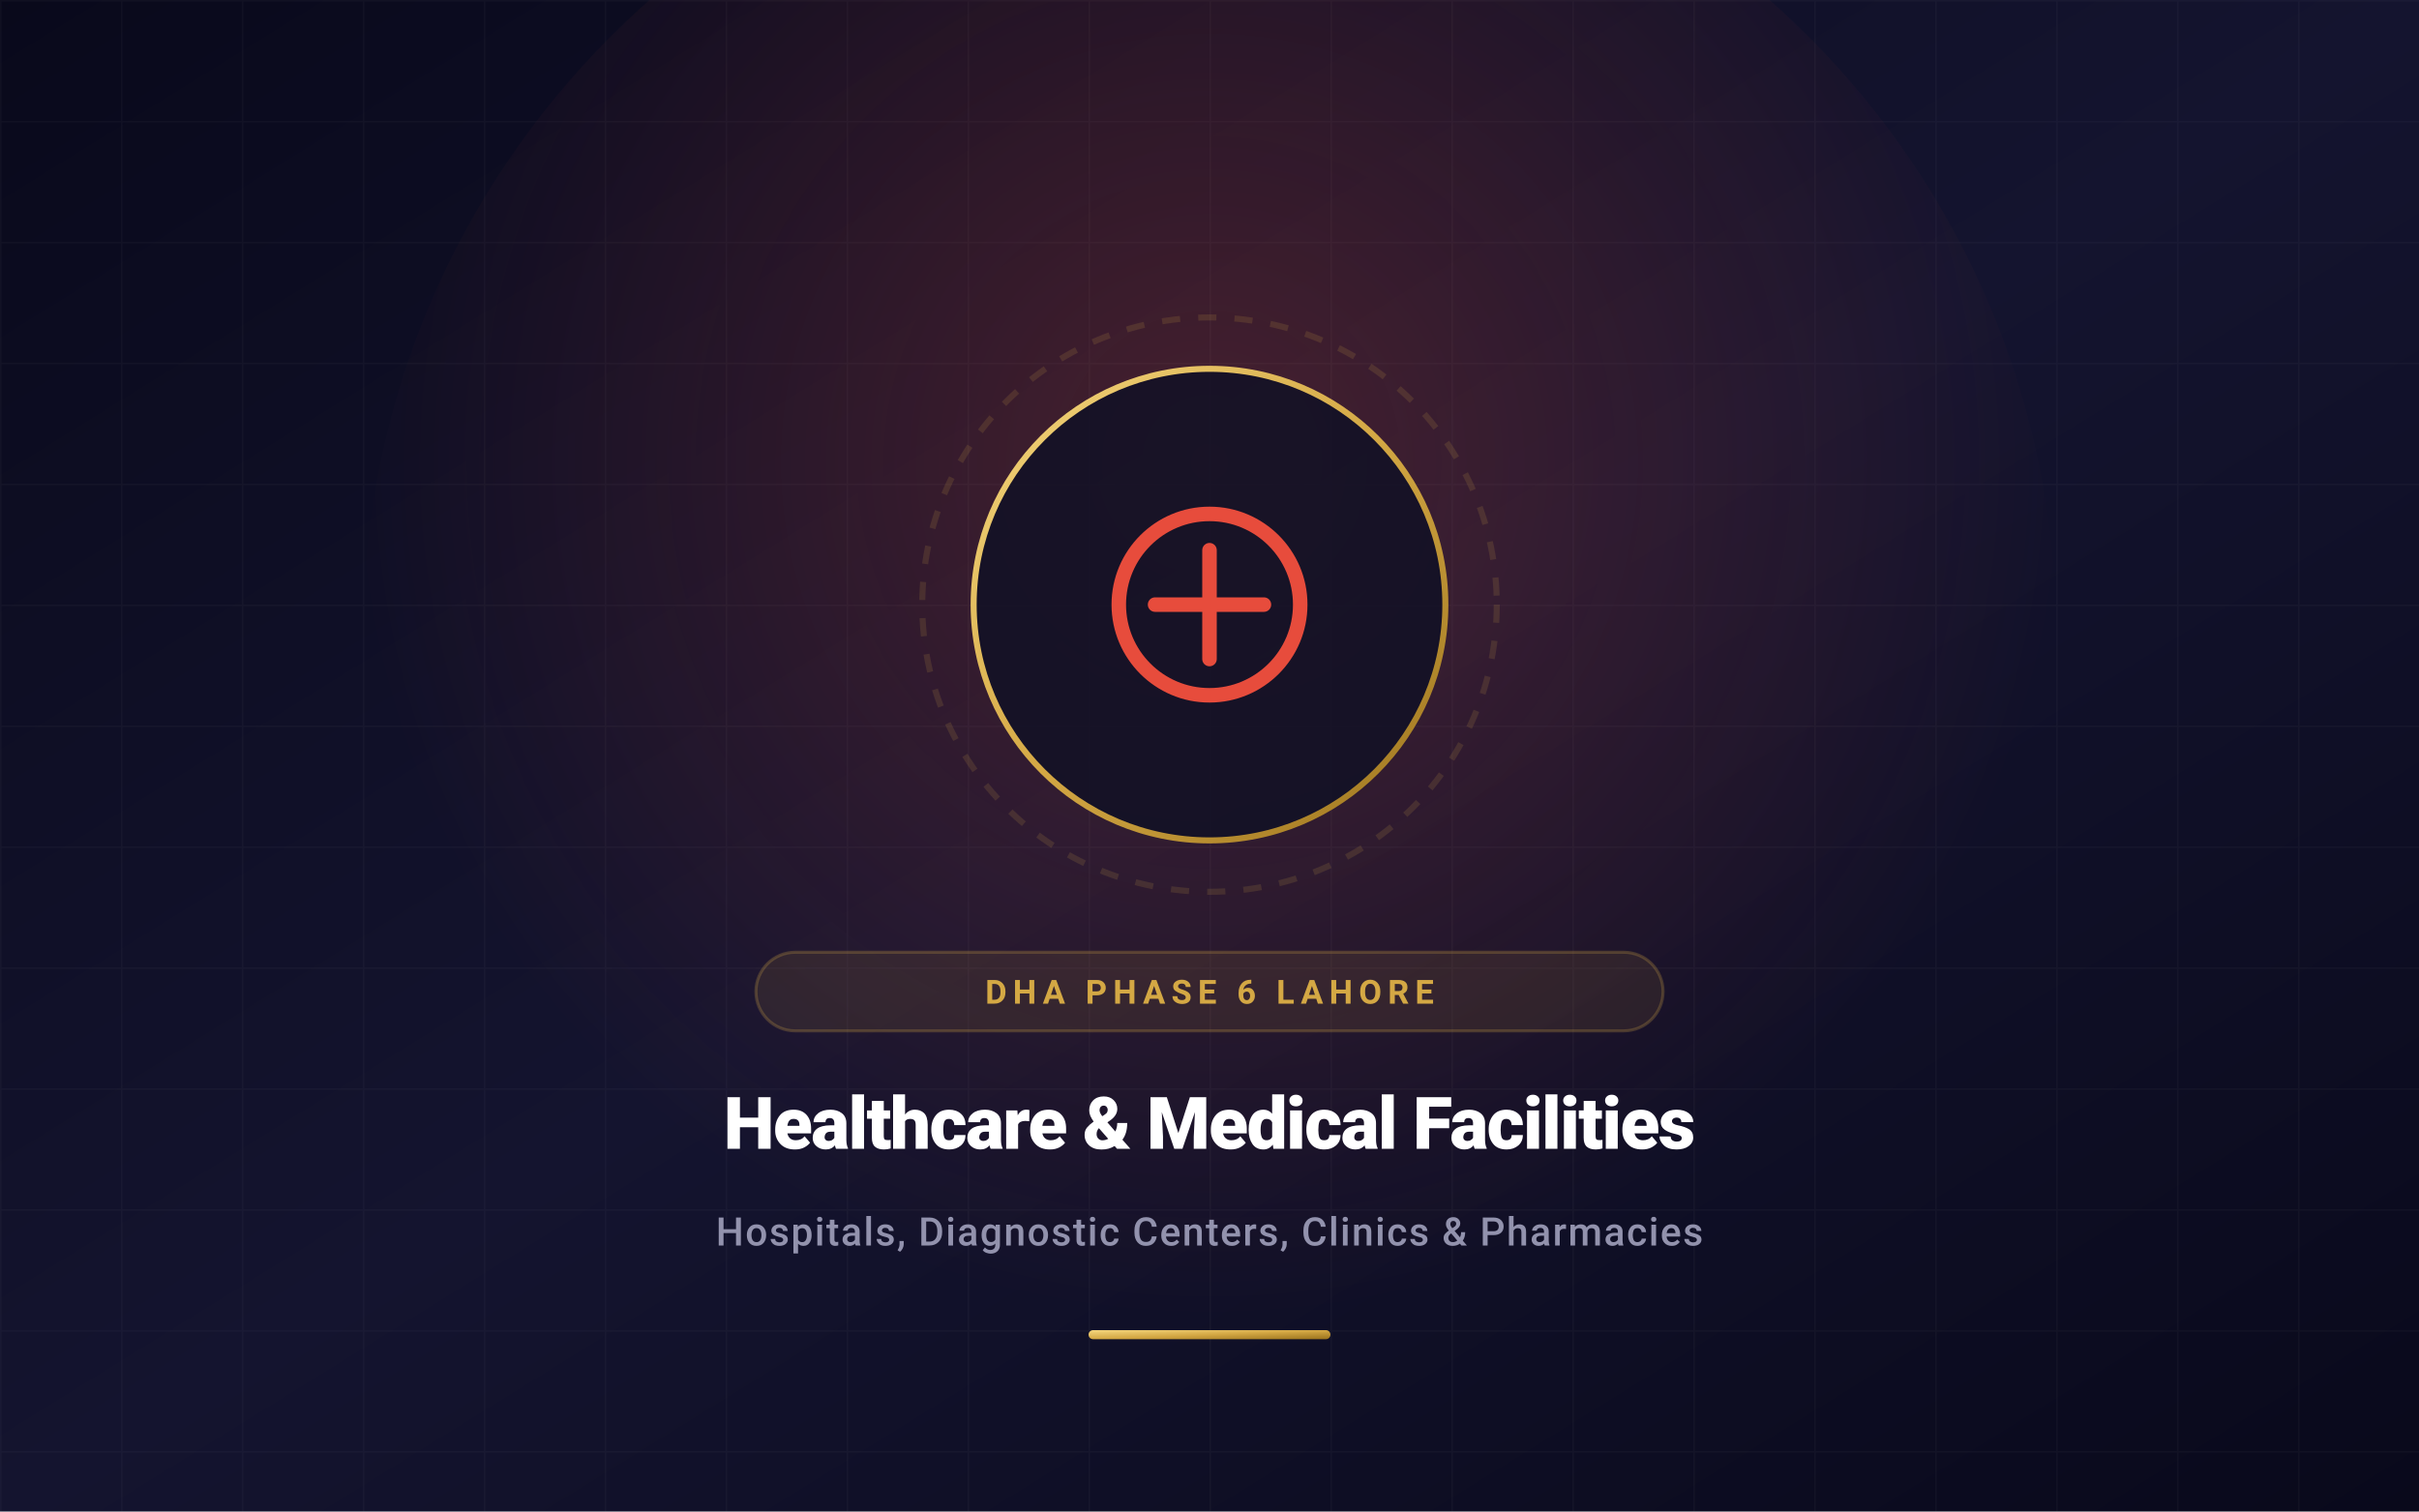
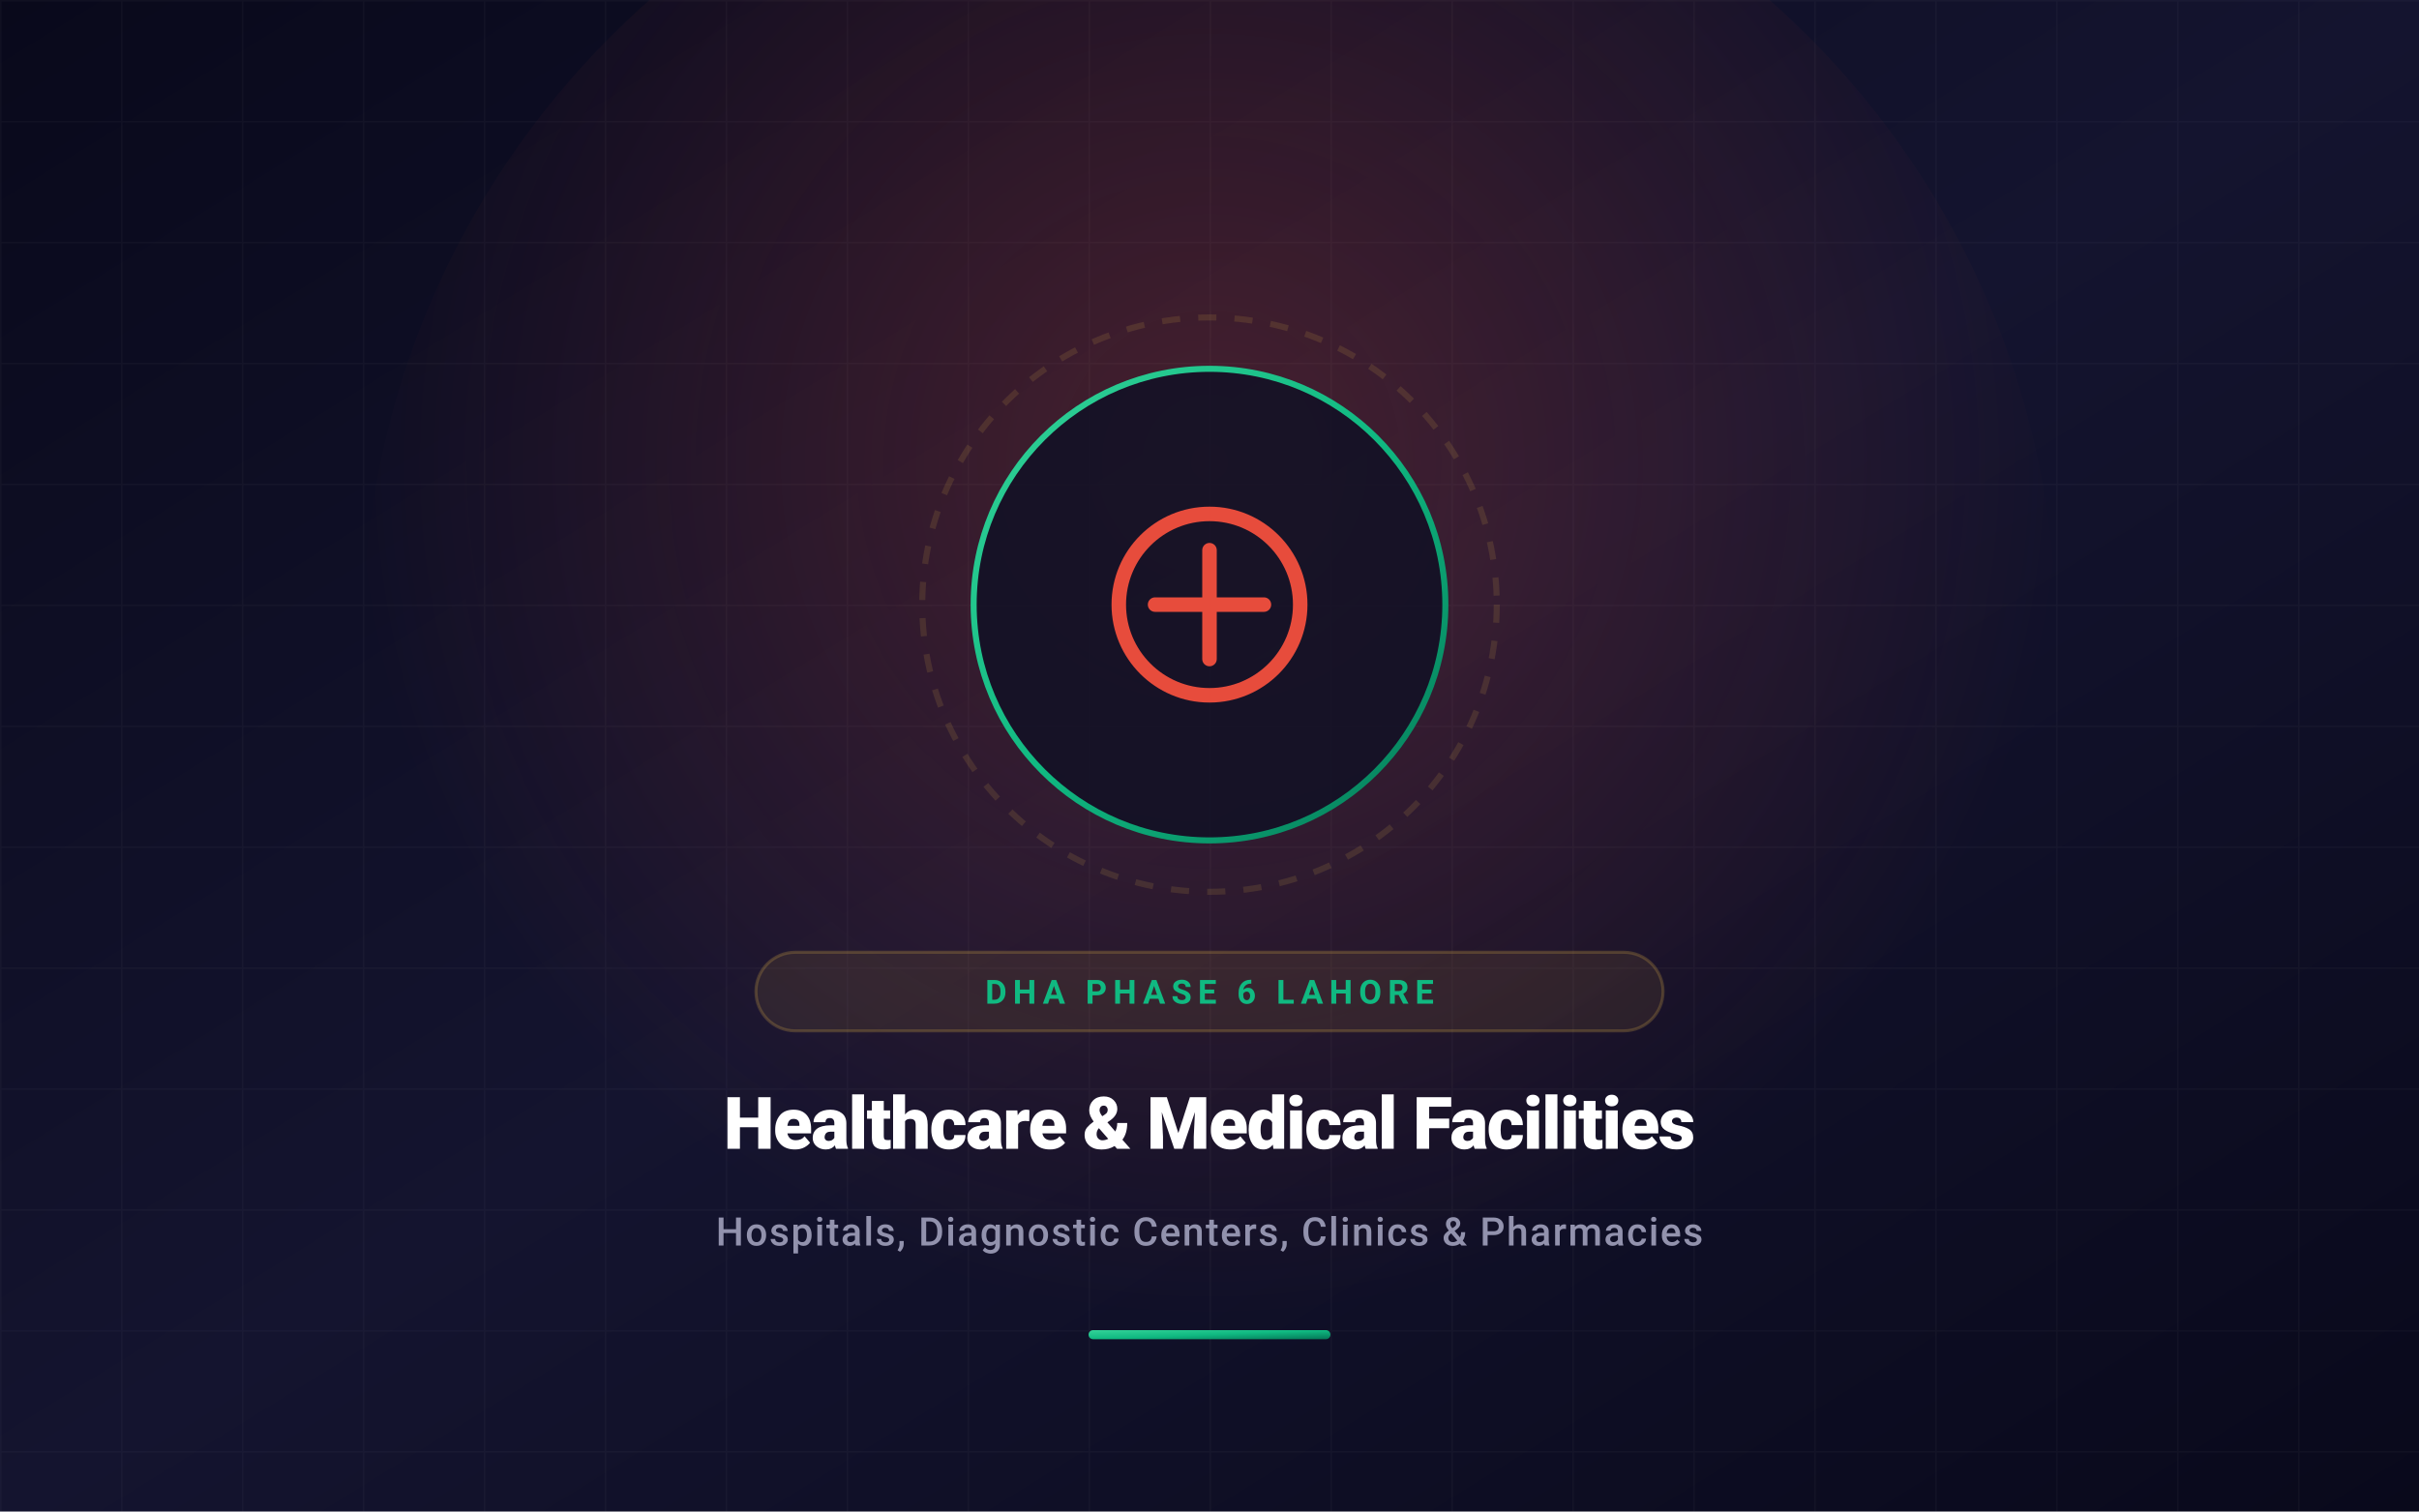
<svg xmlns="http://www.w3.org/2000/svg" viewBox="0 0 800 500" width="800" height="500">
  <defs>
    <linearGradient id="bg" x1="0%" y1="0%" x2="100%" y2="100%">
      <stop offset="0%" stop-color="#09091b" />
      <stop offset="50%" stop-color="#14142f" />
      <stop offset="100%" stop-color="#09091b" />
    </linearGradient>
    <radialGradient id="glow" cx="50%" cy="40%" r="50%">
      <stop offset="0%" stop-color="#e74c3c" stop-opacity="0.25" />
      <stop offset="100%" stop-color="#e74c3c" stop-opacity="0" />
    </radialGradient>
    <linearGradient id="gold" x1="0%" y1="0%" x2="100%" y2="100%">
-       <stop offset="0%" stop-color="#f5d77f" />
-       <stop offset="50%" stop-color="#d4a844" />
-       <stop offset="100%" stop-color="#9a721c" />
+       <stop offset="0%" stop-color="#34d399" />
+       <stop offset="50%" stop-color="#10b981" />
+       <stop offset="100%" stop-color="#047857" />
    </linearGradient>
    <pattern id="grid" width="40" height="40" patternUnits="userSpaceOnUse">
      <path d="M 40 0 L 0 0 0 40" fill="none" stroke="rgba(255,255,255,0.03)" stroke-width="1" />
    </pattern>
  </defs>
  <rect width="800" height="500" fill="url(#bg)" />
  <rect width="800" height="500" fill="url(#grid)" />
  <circle cx="400" cy="210" r="280" fill="url(#glow)" />
  <circle cx="400" cy="200" r="95" fill="none" stroke="rgba(212,168,68,0.15)" stroke-width="2" stroke-dasharray="6 6" />
  <circle cx="400" cy="200" r="78" fill="rgba(17,17,37,0.85)" stroke="url(#gold)" stroke-width="2" />
  <g transform="translate(364, 164)">
    <svg width="72" height="72" viewBox="0 0 24 24" fill="none" stroke="#e74c3c" stroke-width="1.6" stroke-linecap="round" stroke-linejoin="round">
      <path d="M12 6v12" />
      <path d="M6 12h12" />
      <circle cx="12" cy="12" r="10" />
    </svg>
  </g>
  <g transform="translate(250, 315)">
    <rect width="300" height="26" rx="13" fill="rgba(212,168,68,0.1)" stroke="rgba(212,168,68,0.25)" stroke-width="1" />
-     <text x="150" y="17" fill="#d4a844" font-family="-apple-system, BlinkMacSystemFont, 'Segoe UI', Roboto, sans-serif" font-size="11" font-weight="700" letter-spacing="2" text-anchor="middle">DHA PHASE 6 LAHORE</text>
+     <text x="150" y="17" fill="#10b981" font-family="-apple-system, BlinkMacSystemFont, 'Segoe UI', Roboto, sans-serif" font-size="11" font-weight="700" letter-spacing="2" text-anchor="middle">DHA PHASE 6 LAHORE</text>
  </g>
  <text x="400" y="380" fill="#ffffff" font-family="-apple-system, BlinkMacSystemFont, 'Segoe UI', Roboto, sans-serif" font-size="24" font-weight="800" letter-spacing="-0.5" text-anchor="middle">Healthcare &amp; Medical Facilities</text>
  <text x="400" y="412" fill="#9292ad" font-family="-apple-system, BlinkMacSystemFont, 'Segoe UI', Roboto, sans-serif" font-size="13" font-weight="500" letter-spacing="0.5" text-anchor="middle">Hospitals, Diagnostic Centers, Clinics &amp; Pharmacies</text>
  <rect x="360" y="440" width="80" height="3" rx="1.5" fill="url(#gold)" />
</svg>
